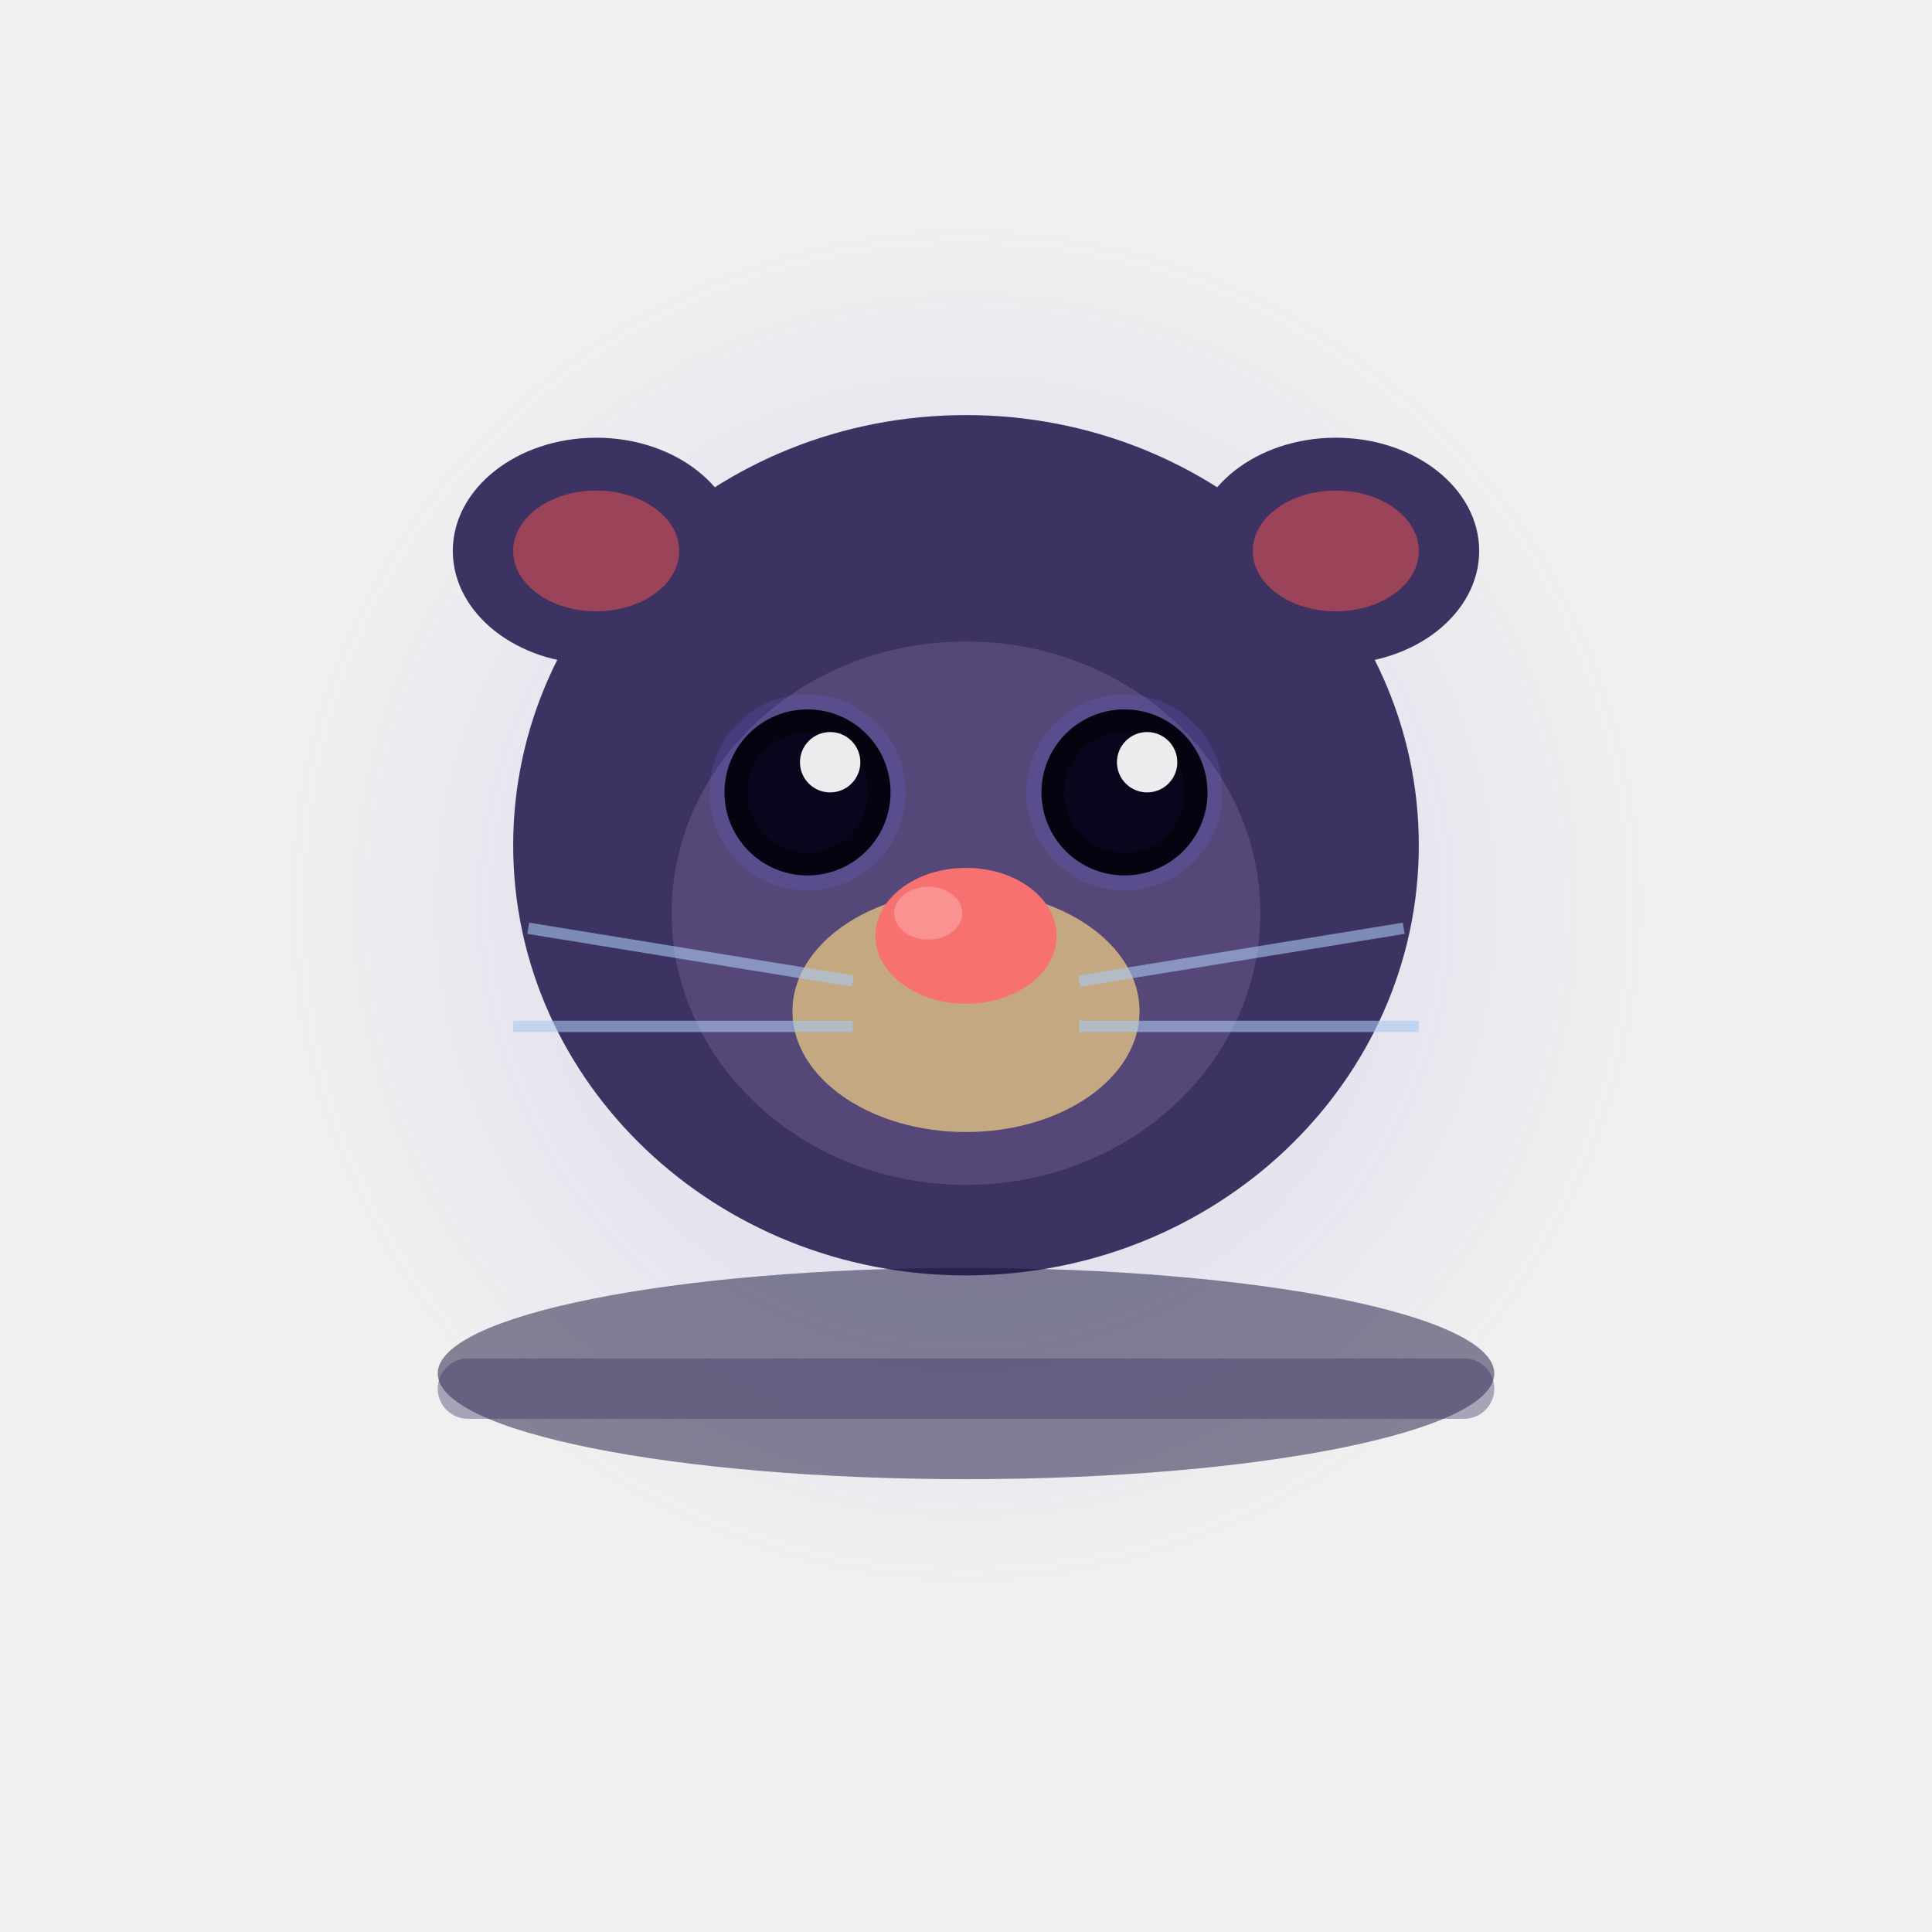
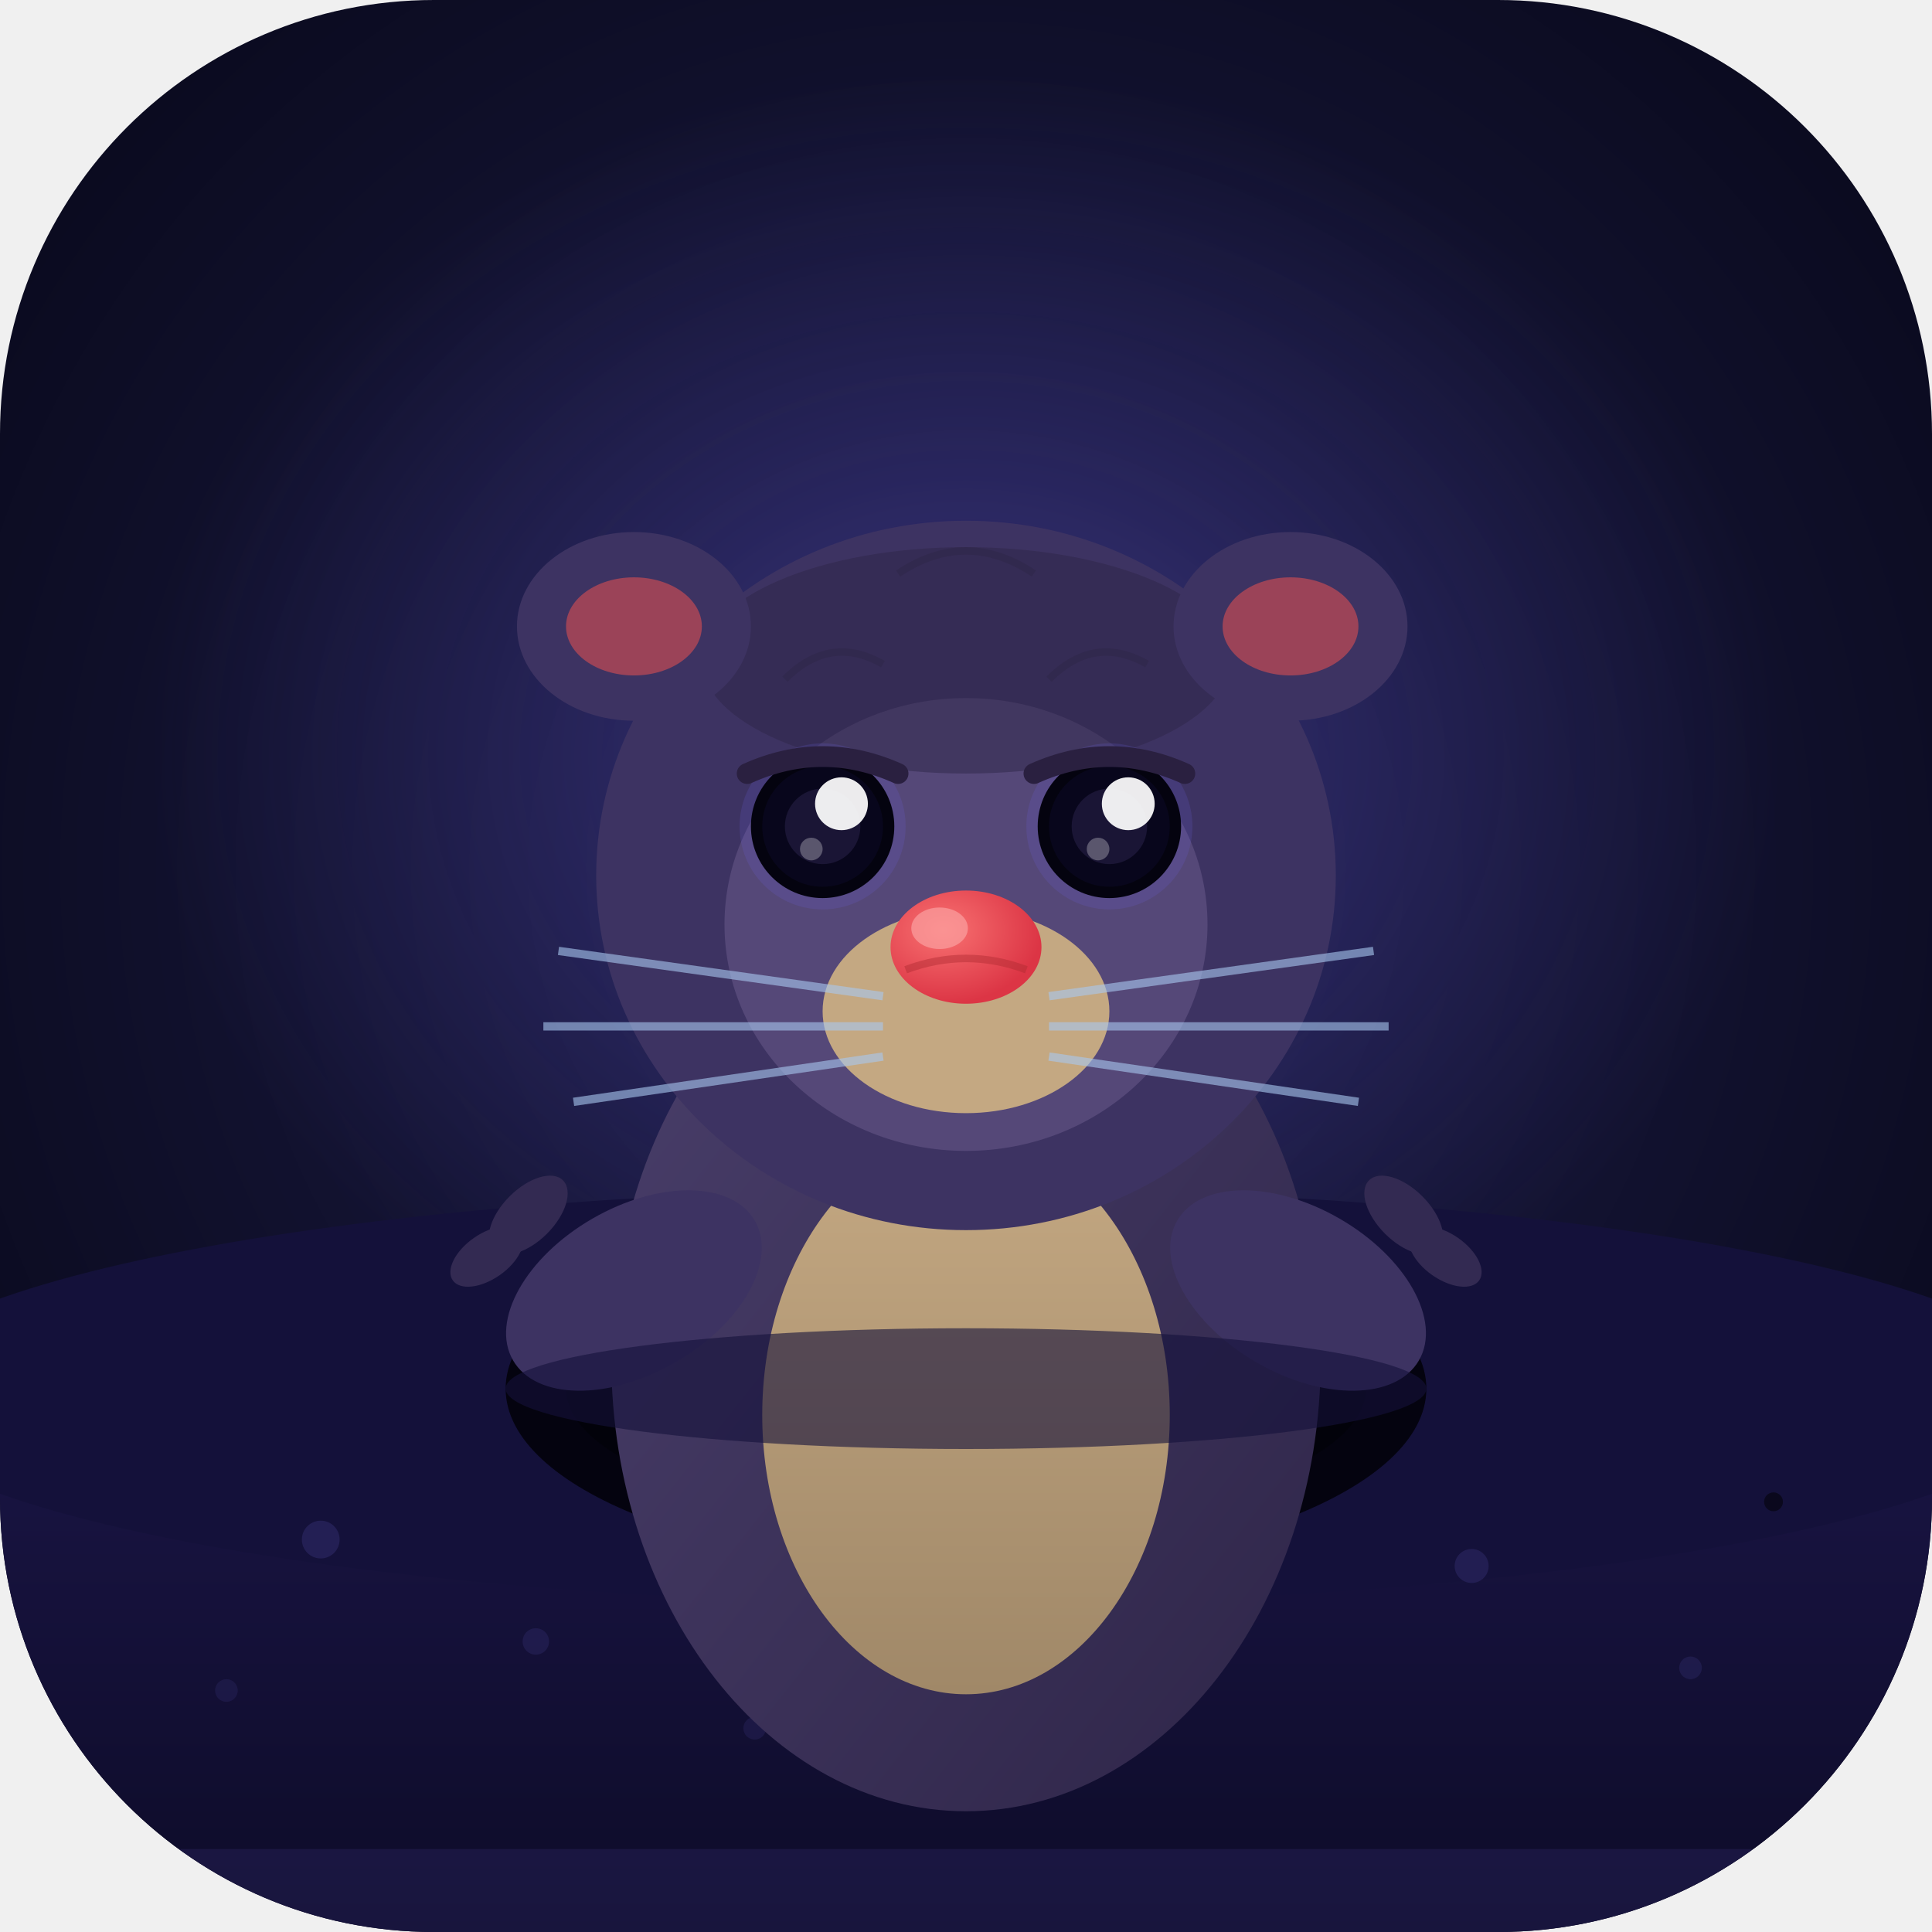
- <svg xmlns="http://www.w3.org/2000/svg" width="256" height="256" viewBox="0 0 256 256" role="img">
+ <svg xmlns="http://www.w3.org/2000/svg" width="512" height="512" viewBox="0 0 512 512" role="img">
  <defs>
-     <radialGradient id="mg" cx="50%" cy="50%" r="50%">
-       <stop offset="0%" stop-color="#6b5de0" stop-opacity="0.2" />
+     <clipPath id="appClip">
+       <rect x="0" y="0" width="512" height="512" rx="115" />
+     </clipPath>
+     <radialGradient id="glowBg" cx="50%" cy="45%" r="60%">
+       <stop offset="0%" stop-color="#1e1e4a" />
+       <stop offset="100%" stop-color="#0a0a1e" />
+     </radialGradient>
+     <radialGradient id="glowPurple" cx="50%" cy="50%" r="50%">
+       <stop offset="0%" stop-color="#6b5de0" stop-opacity="0.35" />
      <stop offset="100%" stop-color="#6b5de0" stop-opacity="0" />
    </radialGradient>
+     <radialGradient id="noseGrad" cx="35%" cy="35%" r="65%">
+       <stop offset="0%" stop-color="#f87171" />
+       <stop offset="100%" stop-color="#dc3545" />
+     </radialGradient>
+     <linearGradient id="bodyGrad" x1="0%" y1="0%" x2="100%" y2="100%">
+       <stop offset="0%" stop-color="#4a3f6b" />
+       <stop offset="100%" stop-color="#2e2548" />
+     </linearGradient>
+     <linearGradient id="bellyGrad" x1="0%" y1="0%" x2="0%" y2="100%">
+       <stop offset="0%" stop-color="#c4a882" />
+       <stop offset="100%" stop-color="#a08868" />
+     </linearGradient>
+     <linearGradient id="groundGrad" x1="0%" y1="0%" x2="0%" y2="100%">
+       <stop offset="0%" stop-color="#1a1545" />
+       <stop offset="100%" stop-color="#0d0b28" />
+     </linearGradient>
+     <linearGradient id="holeGrad" cx="50%" cy="50%" r="50%" gradientUnits="objectBoundingBox">
+       <stop offset="0%" stop-color="#06041a" />
+       <stop offset="100%" stop-color="#030212" />
+     </linearGradient>
  </defs>
-   <circle cx="128" cy="120" r="90" fill="url(#mg)" />
-   <ellipse cx="128" cy="112" rx="60" ry="57" fill="#3d3362" />
-   <ellipse cx="128" cy="121" rx="39" ry="36" fill="#554878" />
-   <ellipse cx="128" cy="134" rx="23" ry="16" fill="#c4a882" />
-   <ellipse cx="128" cy="124" rx="12" ry="9" fill="#f87171" />
-   <ellipse cx="123" cy="121" rx="4.5" ry="3.5" fill="#fca5a5" opacity="0.65" />
-   <circle cx="107" cy="105" r="13" fill="#6b5de0" opacity="0.2" />
-   <circle cx="107" cy="105" r="11" fill="#04030f" />
-   <circle cx="107" cy="105" r="8" fill="#08061c" />
-   <circle cx="110" cy="101" r="4" fill="#ffffff" opacity="0.92" />
-   <circle cx="149" cy="105" r="13" fill="#6b5de0" opacity="0.2" />
-   <circle cx="149" cy="105" r="11" fill="#04030f" />
-   <circle cx="149" cy="105" r="8" fill="#08061c" />
-   <circle cx="152" cy="101" r="4" fill="#ffffff" opacity="0.92" />
-   <ellipse cx="79" cy="73" rx="19" ry="15" fill="#3d3362" />
-   <ellipse cx="79" cy="73" rx="11" ry="8" fill="#e85050" opacity="0.55" />
-   <ellipse cx="177" cy="73" rx="19" ry="15" fill="#3d3362" />
-   <ellipse cx="177" cy="73" rx="11" ry="8" fill="#e85050" opacity="0.55" />
-   <line x1="113" y1="130" x2="70" y2="123" stroke="#a8c8f0" stroke-width="1.5" opacity="0.6" />
-   <line x1="113" y1="136" x2="68" y2="136" stroke="#a8c8f0" stroke-width="1.5" opacity="0.6" />
-   <line x1="143" y1="130" x2="186" y2="123" stroke="#a8c8f0" stroke-width="1.5" opacity="0.6" />
-   <line x1="143" y1="136" x2="188" y2="136" stroke="#a8c8f0" stroke-width="1.5" opacity="0.6" />
-   <ellipse cx="128" cy="182" rx="70" ry="14" fill="#14113a" opacity="0.5" />
-   <rect x="58" y="180" width="140" height="8" rx="4" fill="#3d3362" opacity="0.4" />
+   <rect x="0" y="0" width="512" height="512" rx="115" fill="url(#glowBg)" />
+   <ellipse cx="256" cy="200" rx="220" ry="180" fill="url(#glowPurple)" />
+   <rect x="0" y="370" width="512" height="142" fill="url(#groundGrad)" clip-path="url(#appClip)" />
+   <ellipse cx="256" cy="370" rx="290" ry="55" fill="#14113a" clip-path="url(#appClip)" />
+   <circle cx="85" cy="408" r="5" fill="#2a2560" opacity="0.7" />
+   <circle cx="142" cy="435" r="3.5" fill="#2a2560" opacity="0.5" />
+   <circle cx="390" cy="415" r="4.5" fill="#2a2560" opacity="0.65" />
+   <circle cx="448" cy="442" r="3" fill="#2a2560" opacity="0.5" />
+   <circle cx="310" cy="450" r="3.5" fill="#2a2560" opacity="0.45" />
+   <circle cx="200" cy="458" r="3" fill="#2a2560" opacity="0.4" />
+   <circle cx="60" cy="448" r="3" fill="#2a2560" opacity="0.4" />
+   <circle cx="470" cy="398" r="2.5" fill="#3030708" opacity="0.5" />
+   <ellipse cx="256" cy="368" rx="122" ry="48" fill="#04030f" />
+   <ellipse cx="256" cy="368" rx="106" ry="36" fill="#02020a" />
+   <ellipse cx="256" cy="360" rx="90" ry="22" fill="#0e0b2a" opacity="0.6" />
+   <ellipse cx="256" cy="360" rx="94" ry="120" fill="url(#bodyGrad)" />
+   <ellipse cx="256" cy="375" rx="54" ry="74" fill="url(#bellyGrad)" />
+   <ellipse cx="168" cy="342" rx="37" ry="22" fill="#3d3362" transform="rotate(-30 168 342)" />
+   <ellipse cx="140" cy="322" rx="13" ry="7" fill="#332a52" transform="rotate(-45 140 322)" />
+   <ellipse cx="129" cy="333" rx="11" ry="6" fill="#332a52" transform="rotate(-35 129 333)" />
+   <ellipse cx="344" cy="342" rx="37" ry="22" fill="#3d3362" transform="rotate(30 344 342)" />
+   <ellipse cx="372" cy="322" rx="13" ry="7" fill="#332a52" transform="rotate(45 372 322)" />
+   <ellipse cx="383" cy="333" rx="11" ry="6" fill="#332a52" transform="rotate(35 383 333)" />
+   <ellipse cx="256" cy="232" rx="98" ry="94" fill="#3d3362" />
+   <ellipse cx="256" cy="245" rx="64" ry="60" fill="#554878" />
+   <ellipse cx="256" cy="175" rx="70" ry="30" fill="#2e2548" opacity="0.5" />
+   <ellipse cx="256" cy="268" rx="38" ry="27" fill="#c4a882" />
+   <ellipse cx="256" cy="251" rx="20" ry="15" fill="url(#noseGrad)" />
+   <ellipse cx="249" cy="246" rx="7.5" ry="5.5" fill="#fca5a5" opacity="0.65" />
+   <path d="M240 257 Q256 251 272 257" fill="none" stroke="#b02a30" stroke-width="2" opacity="0.45" />
+   <circle cx="218" cy="219" r="22" fill="#6b5de0" opacity="0.18" />
+   <circle cx="218" cy="219" r="19" fill="#04030f" />
+   <circle cx="218" cy="219" r="16" fill="#08061c" />
+   <circle cx="218" cy="219" r="10" fill="#1a1535" />
+   <circle cx="223" cy="213" r="7" fill="#ffffff" opacity="0.92" />
+   <circle cx="215" cy="225" r="3" fill="#ffffff" opacity="0.28" />
+   <circle cx="294" cy="219" r="22" fill="#6b5de0" opacity="0.18" />
+   <circle cx="294" cy="219" r="19" fill="#04030f" />
+   <circle cx="294" cy="219" r="16" fill="#08061c" />
+   <circle cx="294" cy="219" r="10" fill="#1a1535" />
+   <circle cx="299" cy="213" r="7" fill="#ffffff" opacity="0.92" />
+   <circle cx="291" cy="225" r="3" fill="#ffffff" opacity="0.28" />
+   <path d="M198 205 Q218 196 238 205" fill="none" stroke="#2a2040" stroke-width="5.5" stroke-linecap="round" />
+   <path d="M274 205 Q294 196 314 205" fill="none" stroke="#2a2040" stroke-width="5.5" stroke-linecap="round" />
+   <ellipse cx="168" cy="166" rx="31" ry="25" fill="#3d3362" />
+   <ellipse cx="168" cy="166" rx="18" ry="13" fill="#e85050" opacity="0.55" />
+   <ellipse cx="342" cy="166" rx="31" ry="25" fill="#3d3362" />
+   <ellipse cx="342" cy="166" rx="18" ry="13" fill="#e85050" opacity="0.55" />
+   <line x1="234" y1="264" x2="148" y2="252" stroke="#a8c8f0" stroke-width="2.2" opacity="0.6" />
+   <line x1="234" y1="272" x2="144" y2="272" stroke="#a8c8f0" stroke-width="2.2" opacity="0.6" />
+   <line x1="234" y1="280" x2="152" y2="292" stroke="#a8c8f0" stroke-width="2.2" opacity="0.6" />
+   <line x1="278" y1="264" x2="364" y2="252" stroke="#a8c8f0" stroke-width="2.2" opacity="0.6" />
+   <line x1="278" y1="272" x2="368" y2="272" stroke="#a8c8f0" stroke-width="2.2" opacity="0.6" />
+   <line x1="278" y1="280" x2="360" y2="292" stroke="#a8c8f0" stroke-width="2.2" opacity="0.6" />
+   <ellipse cx="256" cy="368" rx="122" ry="16" fill="#14113a" opacity="0.6" />
+   <path d="M208 180 Q220 168 234 176" fill="none" stroke="#2e2548" stroke-width="2" opacity="0.5" />
+   <path d="M278 180 Q290 168 304 176" fill="none" stroke="#2e2548" stroke-width="2" opacity="0.5" />
+   <path d="M238 152 Q256 140 274 152" fill="none" stroke="#2e2548" stroke-width="2" opacity="0.5" />
+   <rect x="0" y="490" width="512" height="22" rx="0" fill="#6b5de0" opacity="0.12" clip-path="url(#appClip)" />
</svg>
